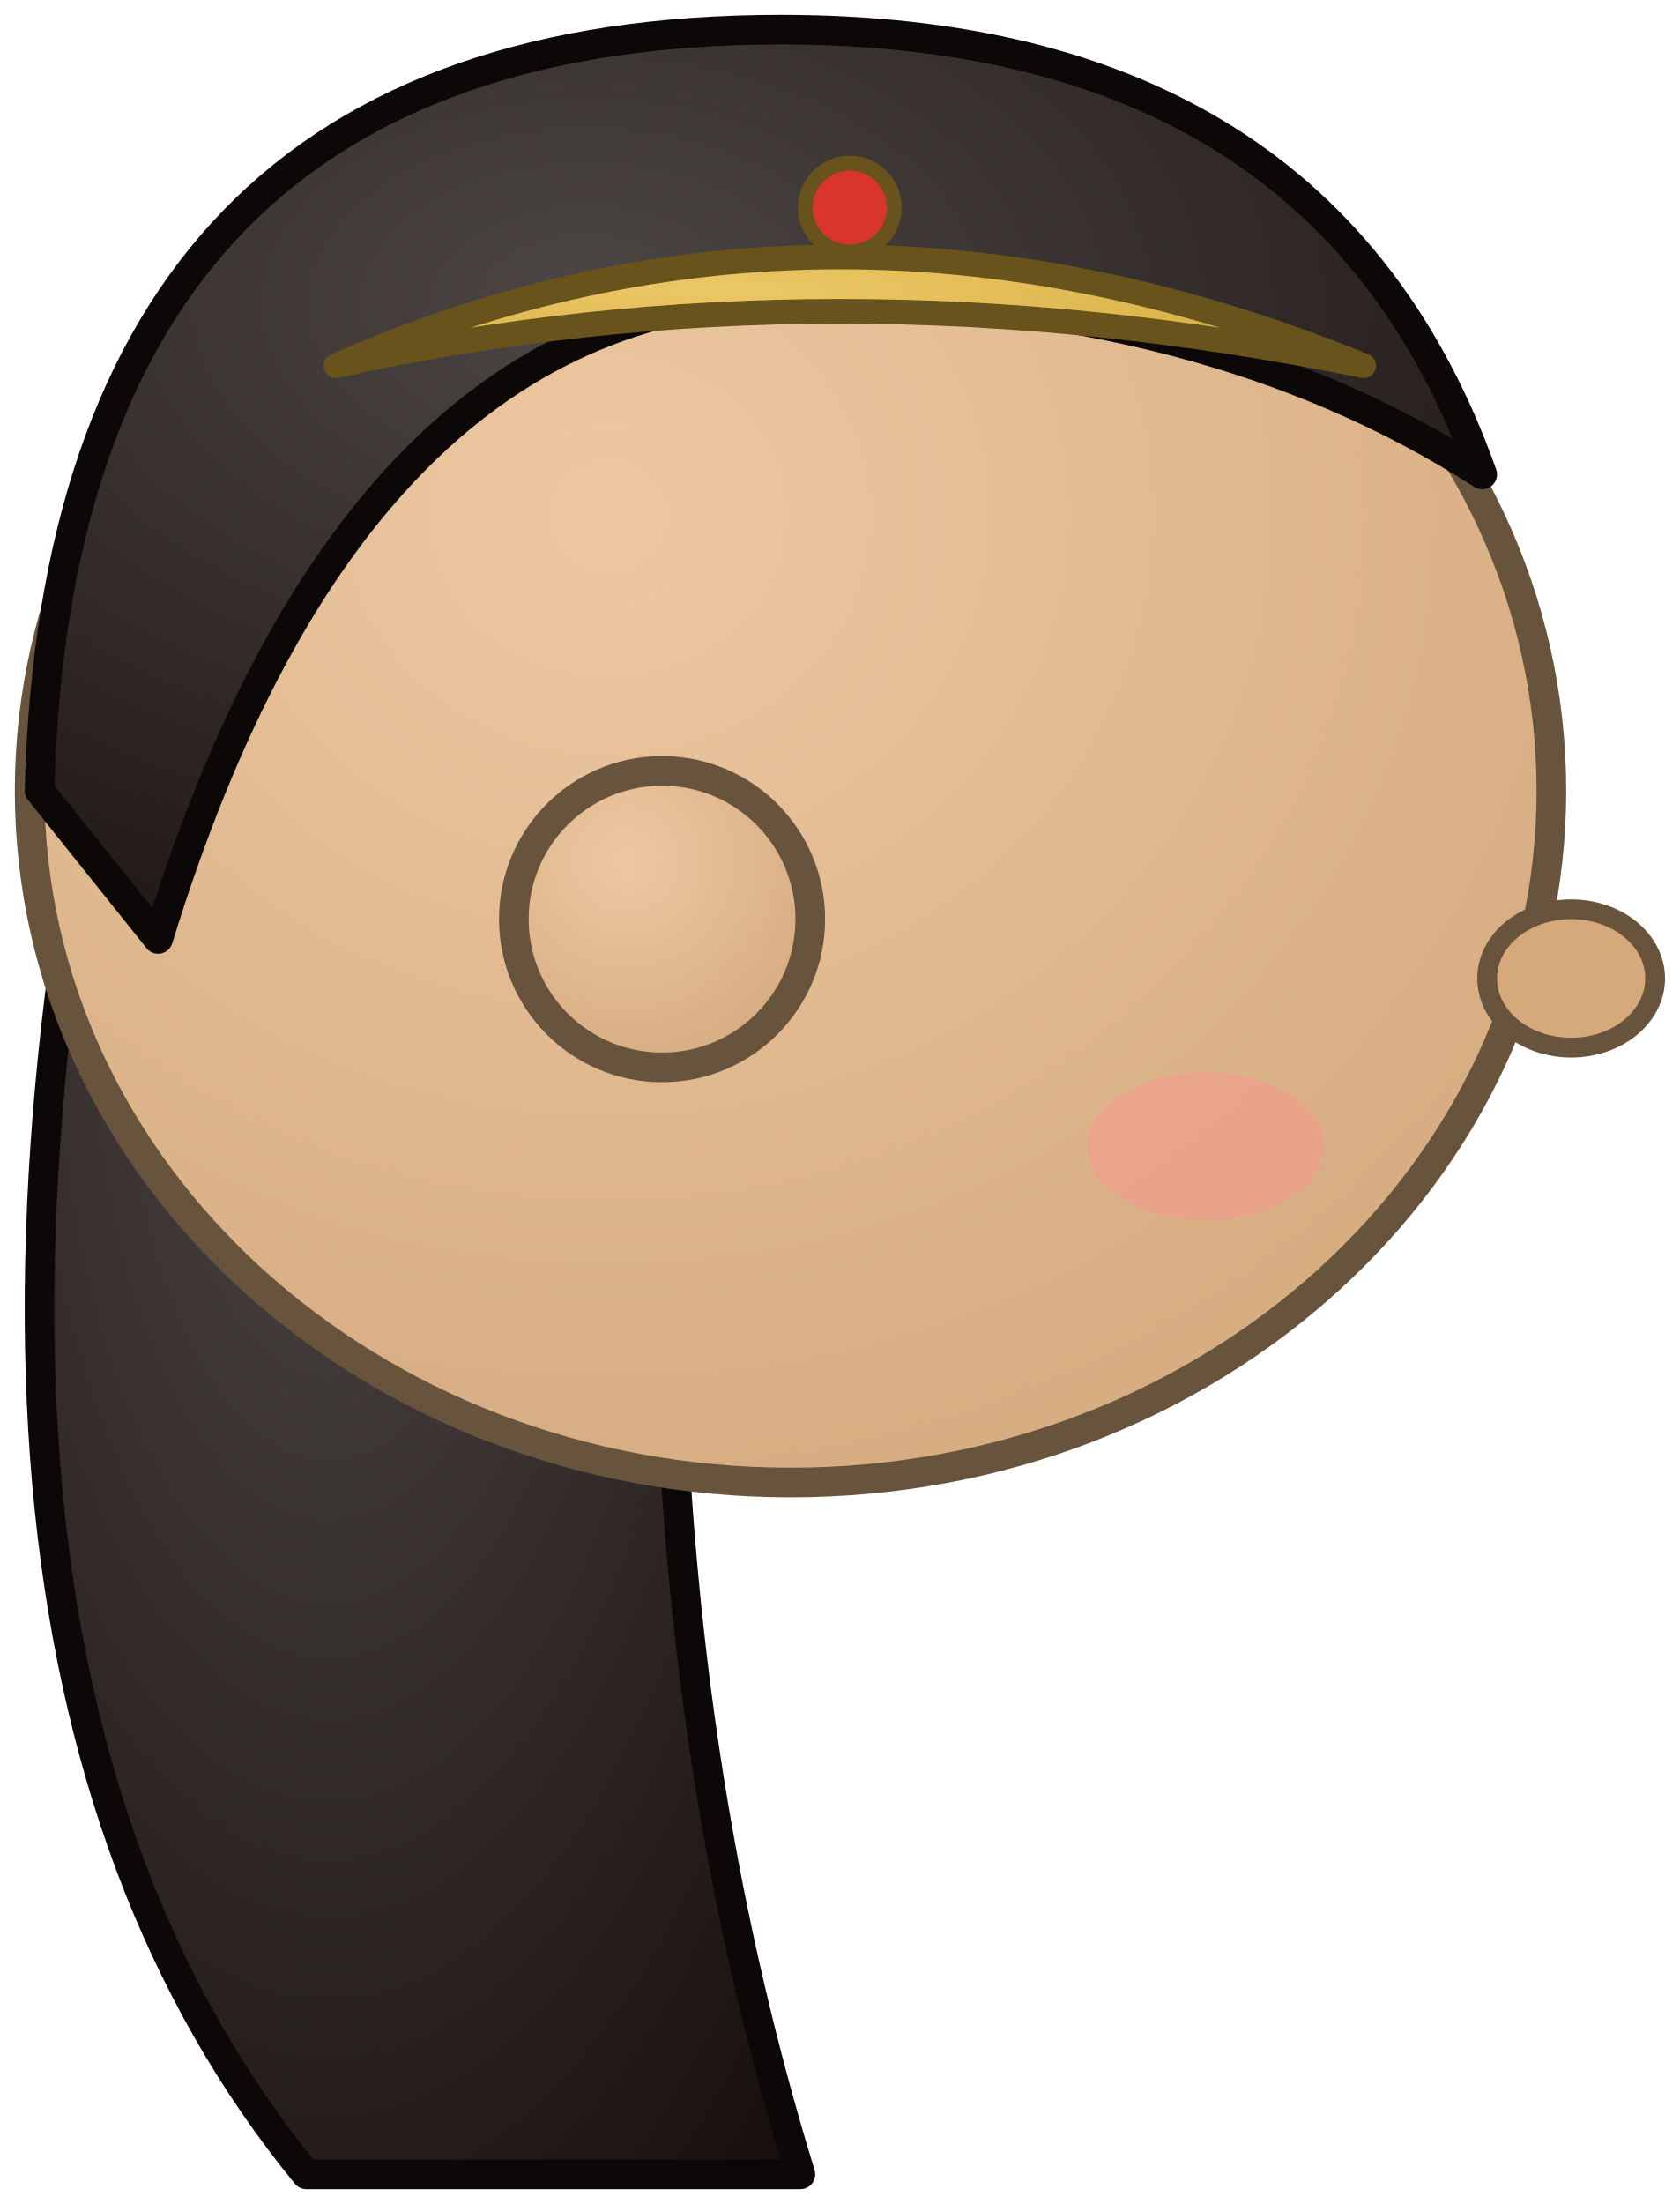
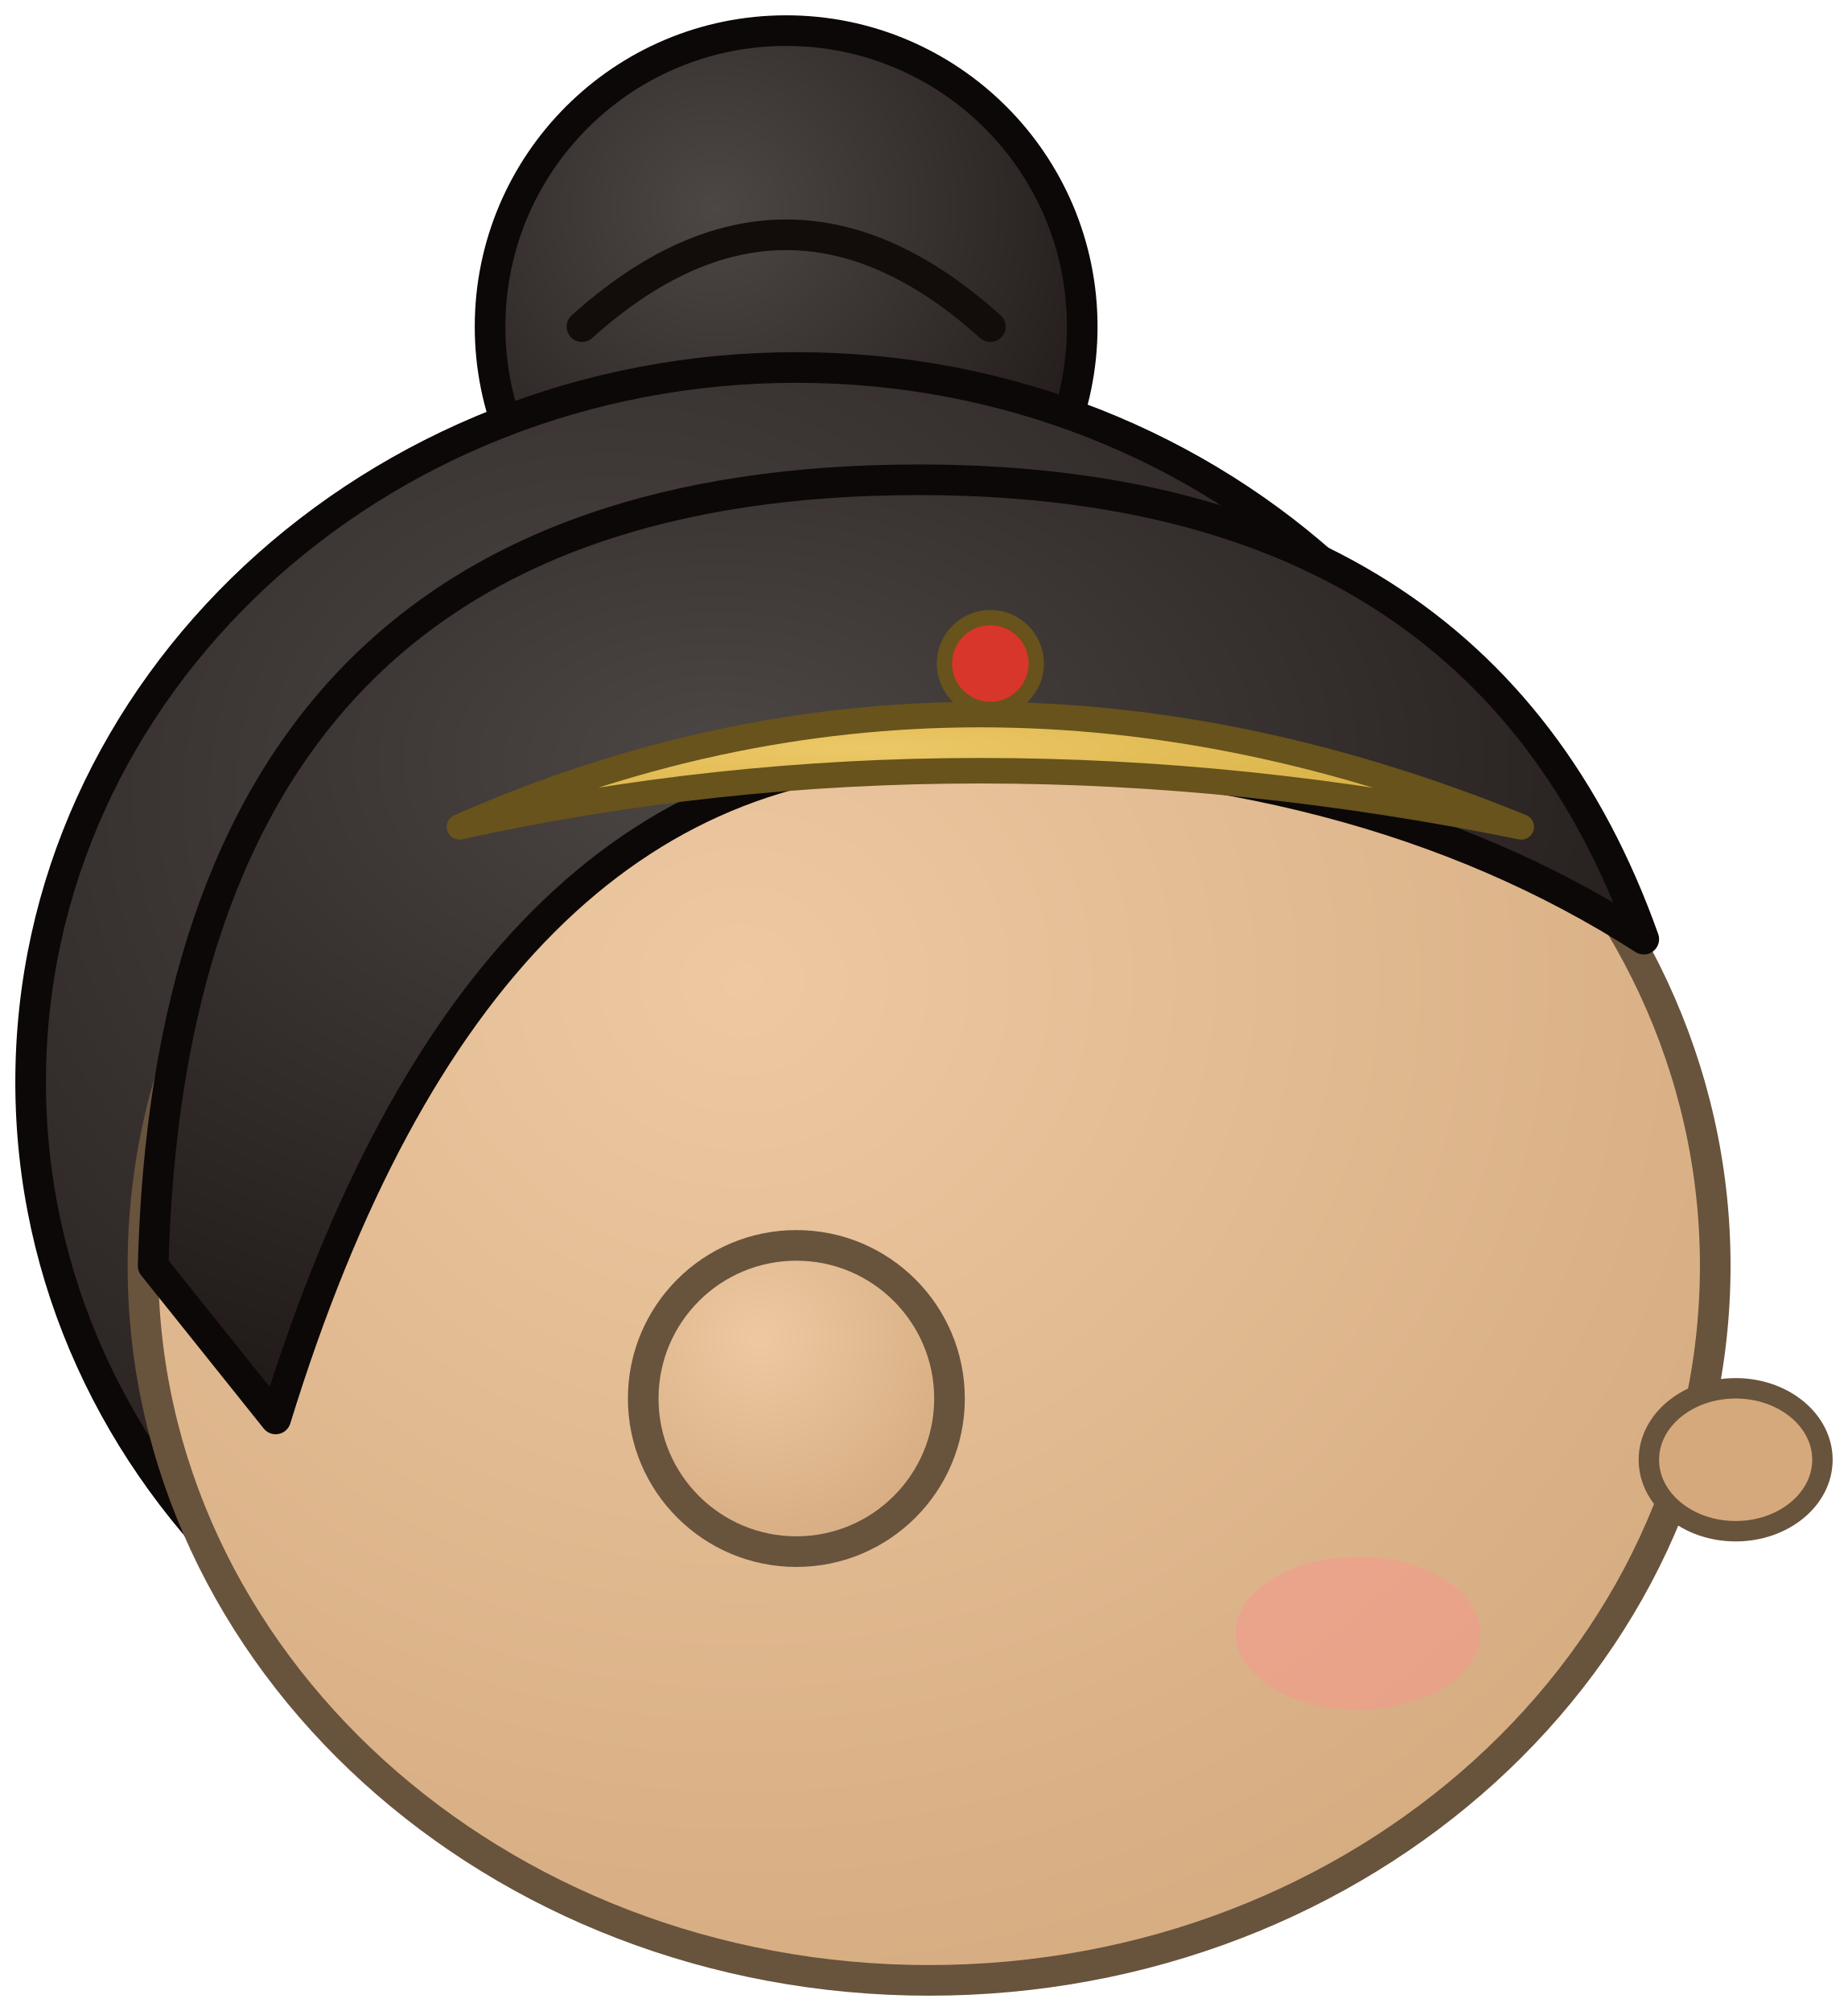
- <svg xmlns="http://www.w3.org/2000/svg" width="340" height="446" viewBox="128 90 340 446">
+ <svg xmlns="http://www.w3.org/2000/svg" width="362" height="394" viewBox="106 2 362 394">
  <defs>
    <radialGradient id="g101" cx="0.38" cy="0.3" r="0.9">
+       <stop offset="0" stop-color="#4c4645" />
+       <stop offset="1" stop-color="#17100e" />
+     </radialGradient>
+     <radialGradient id="g102" cx="0.38" cy="0.3" r="0.9">
      <stop offset="0" stop-color="#4c4645" />
      <stop offset="1" stop-color="#17100e" />
    </radialGradient>
    <radialGradient id="g201" cx="0.38" cy="0.3" r="0.9">
      <stop offset="0" stop-color="#edc8a1" />
      <stop offset="1" stop-color="#d1a67a" />
    </radialGradient>
    <radialGradient id="g301" cx="0.38" cy="0.3" r="0.9">
      <stop offset="0" stop-color="#edc8a1" />
      <stop offset="1" stop-color="#d1a67a" />
    </radialGradient>
    <radialGradient id="g302" cx="0.38" cy="0.3" r="0.9">
      <stop offset="0" stop-color="#4c4645" />
      <stop offset="1" stop-color="#17100e" />
    </radialGradient>
    <radialGradient id="g303" cx="0.38" cy="0.3" r="0.9">
      <stop offset="0" stop-color="#ecc867" />
      <stop offset="1" stop-color="#cfa636" />
    </radialGradient>
  </defs>
-   <path d="M 160 190 Q 100 420 190 530 L 290 530 Q 250 400 270 240 Z" fill="url(#g101)" stroke="#0c0807" stroke-width="6" stroke-linejoin="round" stroke-linecap="round" />
+   <ellipse cx="260" cy="66" rx="58" ry="58" fill="url(#g101)" stroke="#0c0807" stroke-width="6" stroke-linejoin="round" stroke-linecap="round" />
+   <path d="M 220 66 Q 260 30 300 66" fill="none" stroke="#120d0b" stroke-width="6" stroke-linejoin="round" stroke-linecap="round" />
+   <ellipse cx="262" cy="214" rx="150" ry="140" fill="url(#g102)" stroke="#0c0807" stroke-width="6" stroke-linejoin="round" stroke-linecap="round" />
  <ellipse cx="288" cy="250" rx="154" ry="140" fill="url(#g201)" stroke="#68533d" stroke-width="6" stroke-linejoin="round" stroke-linecap="round" />
  <ellipse cx="372" cy="322" rx="24" ry="15" fill="#ff8f8f" opacity="0.4" />
  <ellipse cx="262" cy="276" rx="30" ry="30" fill="url(#g301)" stroke="#68533d" stroke-width="6" stroke-linejoin="round" stroke-linecap="round" />
  <ellipse cx="446" cy="288" rx="17" ry="14" fill="#d5a97c" stroke="#68533d" stroke-width="4" stroke-linejoin="round" stroke-linecap="round" />
  <path d="M 136 250 Q 140 96 286 96 Q 396 96 428 186 Q 372 150 290 150 Q 200 150 160 280 Z" fill="url(#g302)" stroke="#0c0807" stroke-width="6" stroke-linejoin="round" stroke-linecap="round" />
  <path d="M 196 164 Q 296 120 404 164 Q 296 142 196 164 Z" fill="url(#g303)" stroke="#67531b" stroke-width="5" stroke-linejoin="round" stroke-linecap="round" />
  <ellipse cx="300" cy="132" rx="9" ry="9" fill="#d8362a" stroke="#67531b" stroke-width="3" stroke-linejoin="round" stroke-linecap="round" />
</svg>
